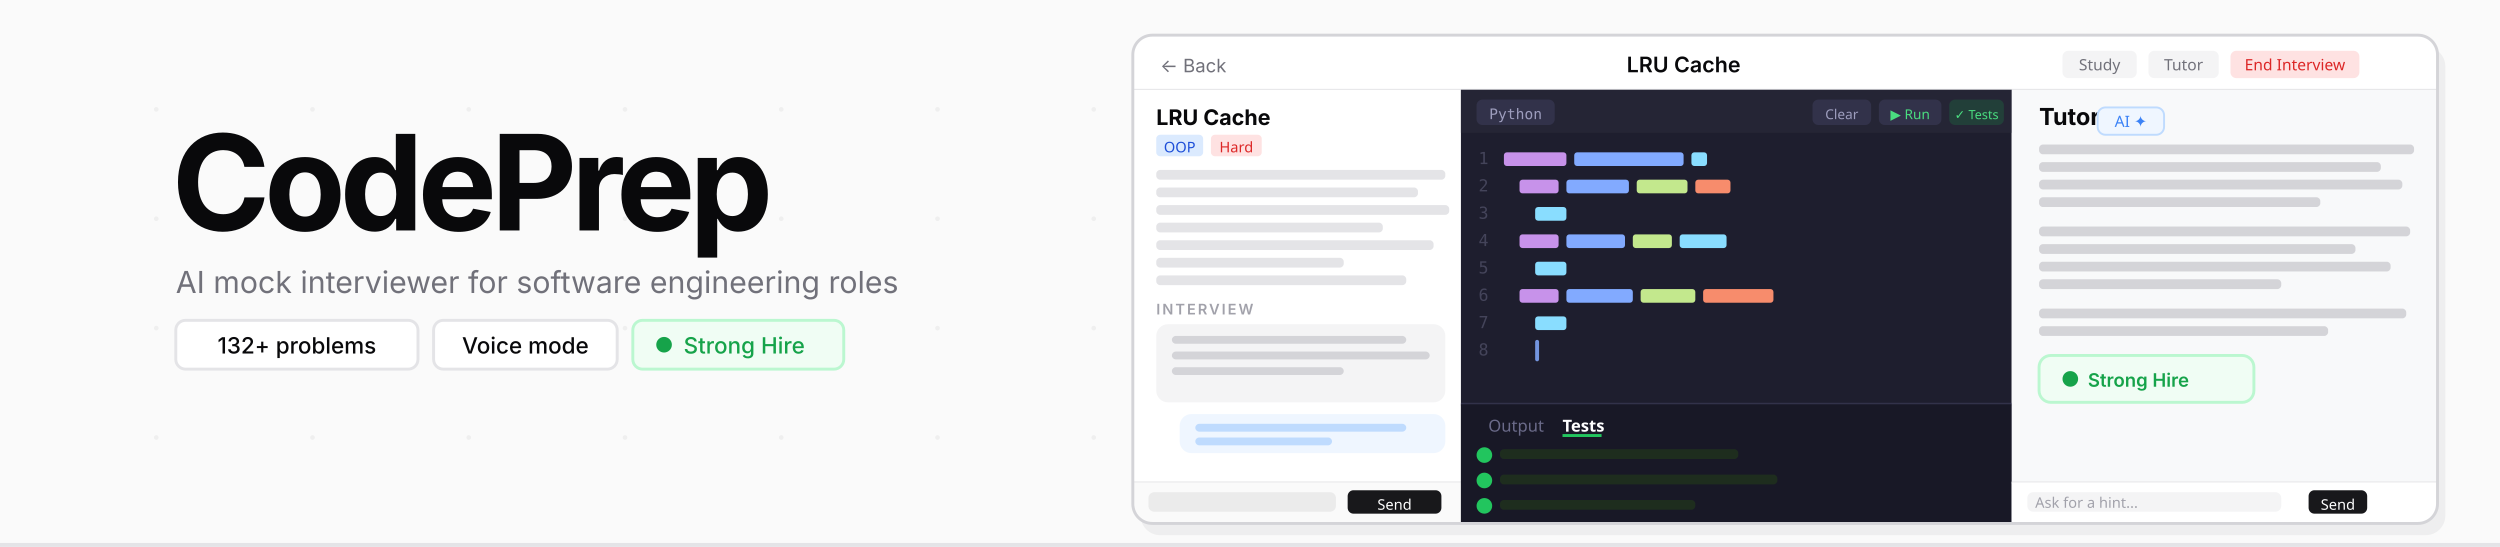
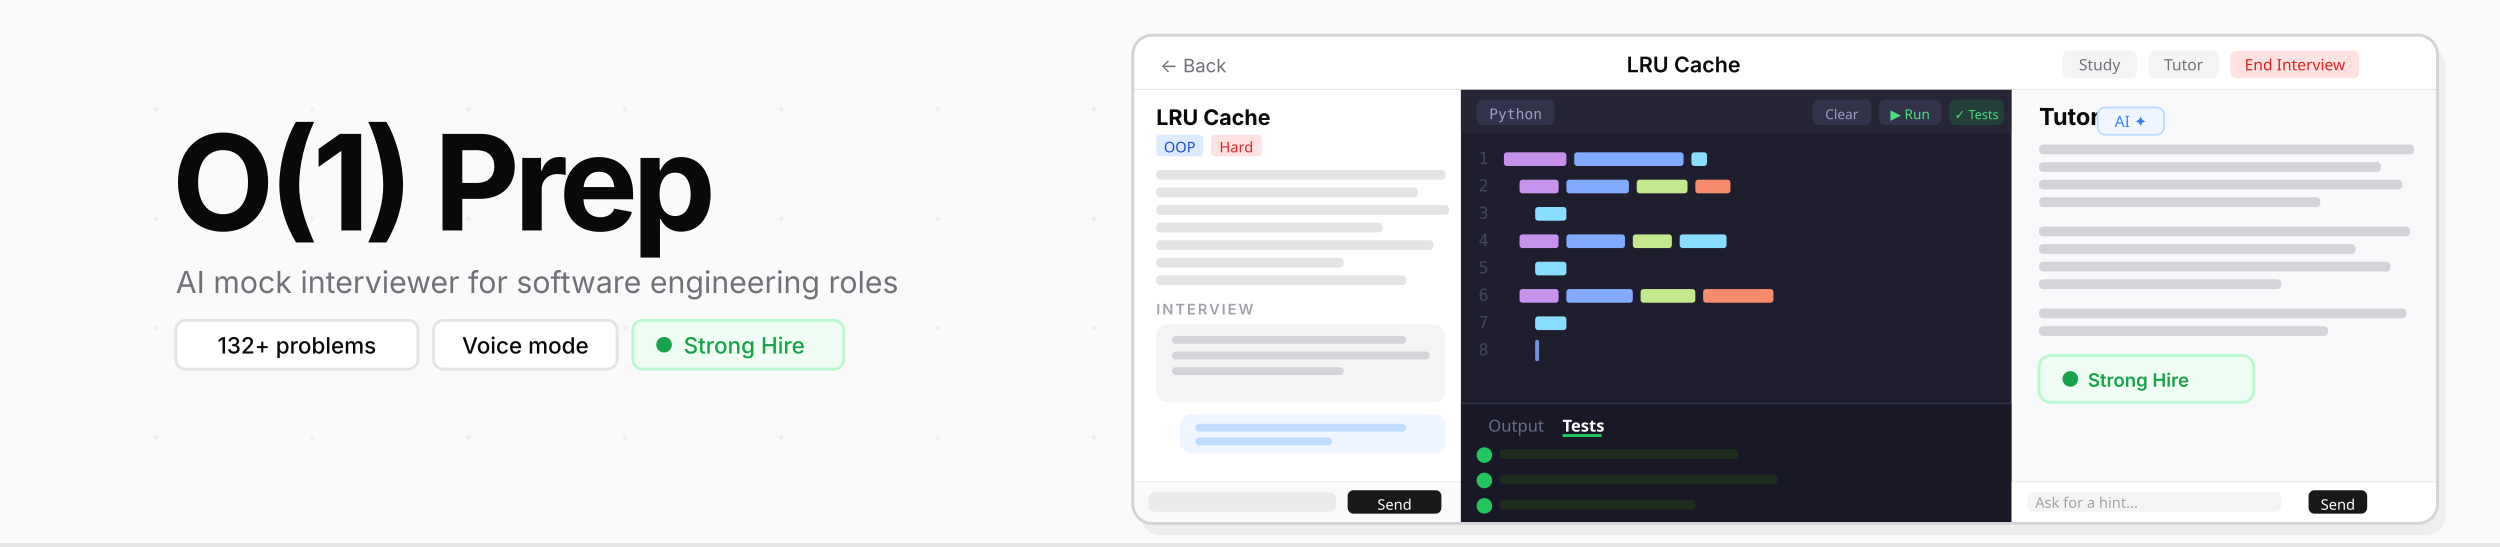
<svg xmlns="http://www.w3.org/2000/svg" width="1280" height="280" viewBox="0 0 1280 280">
  <rect width="1280" height="280" fill="#fafafa" />
  <g opacity="0.045">
    <circle cx="80" cy="56" r="1.2" fill="#09090b" />
    <circle cx="160" cy="56" r="1.2" fill="#09090b" />
    <circle cx="240" cy="56" r="1.2" fill="#09090b" />
    <circle cx="320" cy="56" r="1.2" fill="#09090b" />
    <circle cx="400" cy="56" r="1.2" fill="#09090b" />
    <circle cx="480" cy="56" r="1.2" fill="#09090b" />
    <circle cx="560" cy="56" r="1.2" fill="#09090b" />
    <circle cx="80" cy="112" r="1.2" fill="#09090b" />
    <circle cx="160" cy="112" r="1.2" fill="#09090b" />
    <circle cx="240" cy="112" r="1.2" fill="#09090b" />
    <circle cx="320" cy="112" r="1.2" fill="#09090b" />
    <circle cx="400" cy="112" r="1.2" fill="#09090b" />
    <circle cx="480" cy="112" r="1.2" fill="#09090b" />
    <circle cx="560" cy="112" r="1.2" fill="#09090b" />
    <circle cx="80" cy="168" r="1.2" fill="#09090b" />
    <circle cx="160" cy="168" r="1.2" fill="#09090b" />
    <circle cx="240" cy="168" r="1.2" fill="#09090b" />
    <circle cx="320" cy="168" r="1.2" fill="#09090b" />
    <circle cx="400" cy="168" r="1.2" fill="#09090b" />
    <circle cx="480" cy="168" r="1.2" fill="#09090b" />
    <circle cx="560" cy="168" r="1.2" fill="#09090b" />
    <circle cx="80" cy="224" r="1.2" fill="#09090b" />
    <circle cx="160" cy="224" r="1.2" fill="#09090b" />
    <circle cx="240" cy="224" r="1.2" fill="#09090b" />
    <circle cx="320" cy="224" r="1.2" fill="#09090b" />
    <circle cx="400" cy="224" r="1.2" fill="#09090b" />
    <circle cx="480" cy="224" r="1.2" fill="#09090b" />
    <circle cx="560" cy="224" r="1.2" fill="#09090b" />
  </g>
-   <text x="88" y="118" font-family="-apple-system, BlinkMacSystemFont, 'Segoe UI', sans-serif" font-size="68" font-weight="700" letter-spacing="-3" fill="#09090b">CodePrep</text>
+   <text x="88" y="118" font-family="-apple-system, BlinkMacSystemFont, 'Segoe UI', sans-serif" font-size="68" font-weight="700" letter-spacing="-3" fill="#09090b">O(1) Prep</text>
  <text x="90" y="150" font-family="-apple-system, BlinkMacSystemFont, 'Segoe UI', sans-serif" font-size="15.5" font-weight="400" fill="#71717a">AI mock interviewer for software engineering roles</text>
  <rect x="90" y="164" width="124" height="25" rx="5" fill="#ffffff" stroke="#e4e4e7" stroke-width="1.5" />
  <text x="152" y="181" text-anchor="middle" font-family="-apple-system, BlinkMacSystemFont, 'Segoe UI', sans-serif" font-size="11.5" font-weight="500" fill="#09090b">132+ problems</text>
  <rect x="222" y="164" width="94" height="25" rx="5" fill="#ffffff" stroke="#e4e4e7" stroke-width="1.5" />
  <text x="269" y="181" text-anchor="middle" font-family="-apple-system, BlinkMacSystemFont, 'Segoe UI', sans-serif" font-size="11.5" font-weight="500" fill="#09090b">Voice mode</text>
  <rect x="324" y="164" width="108" height="25" rx="5" fill="#f0fdf4" stroke="#bbf7d0" stroke-width="1.5" />
  <circle cx="340" cy="176.5" r="4" fill="#16a34a" />
  <text x="350" y="181" font-family="-apple-system, BlinkMacSystemFont, 'Segoe UI', sans-serif" font-size="11.5" font-weight="500" fill="#16a34a">Strong Hire</text>
  <defs>
    <clipPath id="win">
      <rect x="580" y="18" width="668" height="250" rx="10" />
    </clipPath>
  </defs>
  <rect x="584" y="24" width="668" height="250" rx="10" fill="#09090b" opacity="0.05" />
  <rect x="580" y="18" width="668" height="250" rx="10" fill="#ffffff" />
  <g clip-path="url(#win)">
    <rect x="580" y="18" width="668" height="28" fill="#ffffff" />
    <line x1="580" y1="46" x2="1248" y2="46" stroke="#e4e4e7" stroke-width="1" />
    <text x="594" y="37" font-family="-apple-system, BlinkMacSystemFont, 'Segoe UI', sans-serif" font-size="9.5" fill="#71717a">← Back</text>
    <text x="862" y="37" text-anchor="middle" font-family="-apple-system, BlinkMacSystemFont, 'Segoe UI', sans-serif" font-size="11" font-weight="600" fill="#09090b">LRU Cache</text>
    <rect x="1056" y="26" width="38" height="14" rx="3" fill="#f4f4f5" />
    <text x="1075" y="36" text-anchor="middle" font-family="sans-serif" font-size="8" fill="#71717a">Study</text>
    <rect x="1100" y="26" width="36" height="14" rx="3" fill="#f4f4f5" />
    <text x="1118" y="36" text-anchor="middle" font-family="sans-serif" font-size="8" fill="#71717a">Tutor</text>
    <rect x="1142" y="26" width="66" height="14" rx="3" fill="#fee2e2" />
    <text x="1175" y="36" text-anchor="middle" font-family="sans-serif" font-size="8" fill="#dc2626">End Interview</text>
    <line x1="748" y1="46" x2="748" y2="268" stroke="#e4e4e7" stroke-width="1" />
    <line x1="1030" y1="46" x2="1030" y2="268" stroke="#e4e4e7" stroke-width="1" />
    <rect x="580" y="46" width="168" height="222" fill="#ffffff" />
    <text x="592" y="64" font-family="-apple-system, BlinkMacSystemFont, 'Segoe UI', sans-serif" font-size="11" font-weight="700" fill="#09090b">LRU Cache</text>
    <rect x="592" y="69" width="24" height="11" rx="2" fill="#dbeafe" />
    <text x="604" y="78" text-anchor="middle" font-family="sans-serif" font-size="7.5" fill="#1d4ed8">OOP</text>
    <rect x="620" y="69" width="26" height="11" rx="2" fill="#fee2e2" />
    <text x="633" y="78" text-anchor="middle" font-family="sans-serif" font-size="7.5" fill="#dc2626">Hard</text>
    <rect x="592" y="87" width="148" height="5" rx="2" fill="#e4e4e7" />
    <rect x="592" y="96" width="134" height="5" rx="2" fill="#e4e4e7" />
    <rect x="592" y="105" width="150" height="5" rx="2" fill="#e4e4e7" />
    <rect x="592" y="114" width="116" height="5" rx="2" fill="#e4e4e7" />
    <rect x="592" y="123" width="142" height="5" rx="2" fill="#e4e4e7" />
    <rect x="592" y="132" width="96" height="5" rx="2" fill="#e4e4e7" />
    <rect x="592" y="141" width="128" height="5" rx="2" fill="#e4e4e7" />
    <text x="592" y="161" font-family="-apple-system, BlinkMacSystemFont, 'Segoe UI', sans-serif" font-size="7.5" font-weight="600" letter-spacing="1" fill="#a1a1aa">INTERVIEW</text>
    <rect x="592" y="166" width="148" height="40" rx="6" fill="#f4f4f5" />
    <rect x="600" y="172" width="120" height="4" rx="2" fill="#d4d4d8" />
    <rect x="600" y="180" width="132" height="4" rx="2" fill="#d4d4d8" />
    <rect x="600" y="188" width="88" height="4" rx="2" fill="#d4d4d8" />
    <rect x="604" y="212" width="136" height="20" rx="6" fill="#eff6ff" />
    <rect x="612" y="217" width="108" height="4" rx="2" fill="#bfdbfe" />
    <rect x="612" y="224" width="70" height="4" rx="2" fill="#bfdbfe" />
    <line x1="580" y1="247" x2="748" y2="247" stroke="#e4e4e7" stroke-width="1" />
    <rect x="580" y="247" width="168" height="21" fill="#fafafa" />
    <rect x="588" y="252" width="96" height="10" rx="3" fill="#ebebeb" />
    <rect x="690" y="251" width="48" height="12" rx="3" fill="#18181b" />
    <text x="714" y="261" text-anchor="middle" font-family="sans-serif" font-size="7.5" font-weight="500" fill="#ffffff">Send</text>
    <rect x="748" y="46" width="282" height="222" fill="#1e1e2e" />
    <rect x="748" y="46" width="282" height="22" fill="#252535" />
    <rect x="756" y="51" width="40" height="13" rx="3" fill="#32324a" />
    <text x="776" y="61" text-anchor="middle" font-family="monospace" font-size="7.5" fill="#9d9dbd">Python</text>
    <rect x="928" y="51" width="30" height="13" rx="3" fill="#32324a" />
    <text x="943" y="61" text-anchor="middle" font-family="sans-serif" font-size="7" fill="#9d9dbd">Clear</text>
    <rect x="962" y="51" width="32" height="13" rx="3" fill="#32324a" />
    <text x="978" y="61" text-anchor="middle" font-family="sans-serif" font-size="7" fill="#4ade80">▶ Run</text>
    <rect x="998" y="51" width="28" height="13" rx="3" fill="#16a34a" opacity="0.2" />
    <text x="1012" y="61" text-anchor="middle" font-family="sans-serif" font-size="6.5" fill="#4ade80">✓ Tests</text>
    <text x="757" y="84" font-family="monospace" font-size="8.5" fill="#44445a">1</text>
    <rect x="770" y="78" width="32" height="7" rx="1.5" fill="#c792ea" />
    <rect x="806" y="78" width="56" height="7" rx="1.5" fill="#82aaff" />
    <rect x="866" y="78" width="8" height="7" rx="1.5" fill="#89ddff" />
    <text x="757" y="98" font-family="monospace" font-size="8.5" fill="#44445a">2</text>
    <rect x="778" y="92" width="20" height="7" rx="1.5" fill="#c792ea" />
    <rect x="802" y="92" width="32" height="7" rx="1.5" fill="#82aaff" />
    <rect x="838" y="92" width="26" height="7" rx="1.5" fill="#c3e88d" />
    <rect x="868" y="92" width="18" height="7" rx="1.5" fill="#f78c6c" />
    <text x="757" y="112" font-family="monospace" font-size="8.5" fill="#44445a">3</text>
    <rect x="786" y="106" width="16" height="7" rx="1.5" fill="#89ddff" />
    <text x="757" y="126" font-family="monospace" font-size="8.5" fill="#44445a">4</text>
    <rect x="778" y="120" width="20" height="7" rx="1.5" fill="#c792ea" />
    <rect x="802" y="120" width="30" height="7" rx="1.5" fill="#82aaff" />
    <rect x="836" y="120" width="20" height="7" rx="1.5" fill="#c3e88d" />
    <rect x="860" y="120" width="24" height="7" rx="1.5" fill="#89ddff" />
    <text x="757" y="140" font-family="monospace" font-size="8.5" fill="#44445a">5</text>
    <rect x="786" y="134" width="16" height="7" rx="1.5" fill="#89ddff" />
    <text x="757" y="154" font-family="monospace" font-size="8.5" fill="#44445a">6</text>
    <rect x="778" y="148" width="20" height="7" rx="1.5" fill="#c792ea" />
    <rect x="802" y="148" width="34" height="7" rx="1.5" fill="#82aaff" />
    <rect x="840" y="148" width="28" height="7" rx="1.5" fill="#c3e88d" />
    <rect x="872" y="148" width="36" height="7" rx="1.5" fill="#f78c6c" />
    <text x="757" y="168" font-family="monospace" font-size="8.5" fill="#44445a">7</text>
    <rect x="786" y="162" width="16" height="7" rx="1.5" fill="#89ddff" />
    <text x="757" y="182" font-family="monospace" font-size="8.5" fill="#44445a">8</text>
    <rect x="786" y="174" width="2" height="11" rx="1" fill="#82aaff" opacity="0.85" />
    <line x1="748" y1="207" x2="1030" y2="207" stroke="#32324a" stroke-width="1.5" />
    <rect x="748" y="207" width="282" height="61" fill="#181826" />
    <text x="762" y="221" font-family="sans-serif" font-size="8.5" fill="#6b6b8a">Output</text>
    <text x="800" y="221" font-family="sans-serif" font-size="8.5" font-weight="600" fill="#ffffff">Tests</text>
    <line x1="800" y1="223" x2="820" y2="223" stroke="#22c55e" stroke-width="1.5" />
    <circle cx="760" cy="233" r="4" fill="#22c55e" />
    <rect x="768" y="230" width="122" height="5" rx="2" fill="#1e2d1e" />
    <circle cx="760" cy="246" r="4" fill="#22c55e" />
    <rect x="768" y="243" width="142" height="5" rx="2" fill="#1e2d1e" />
    <circle cx="760" cy="259" r="4" fill="#22c55e" />
    <rect x="768" y="256" width="100" height="5" rx="2" fill="#1e2d1e" />
    <rect x="1030" y="46" width="218" height="222" fill="#f8f9fa" />
    <text x="1044" y="64" font-family="-apple-system, BlinkMacSystemFont, 'Segoe UI', sans-serif" font-size="12" font-weight="700" fill="#09090b">Tutor</text>
    <rect x="1074" y="55" width="34" height="14" rx="4" fill="#eff6ff" stroke="#bfdbfe" stroke-width="1" />
    <text x="1091" y="65" text-anchor="middle" font-family="sans-serif" font-size="8" fill="#3b82f6">AI ✦</text>
    <rect x="1044" y="74" width="192" height="5" rx="2" fill="#d4d4d8" />
    <rect x="1044" y="83" width="175" height="5" rx="2" fill="#d4d4d8" />
    <rect x="1044" y="92" width="186" height="5" rx="2" fill="#d4d4d8" />
    <rect x="1044" y="101" width="144" height="5" rx="2" fill="#d4d4d8" />
    <rect x="1044" y="116" width="190" height="5" rx="2" fill="#d4d4d8" />
    <rect x="1044" y="125" width="162" height="5" rx="2" fill="#d4d4d8" />
    <rect x="1044" y="134" width="180" height="5" rx="2" fill="#d4d4d8" />
    <rect x="1044" y="143" width="124" height="5" rx="2" fill="#d4d4d8" />
    <rect x="1044" y="158" width="188" height="5" rx="2" fill="#d4d4d8" />
    <rect x="1044" y="167" width="148" height="5" rx="2" fill="#d4d4d8" />
    <rect x="1044" y="182" width="110" height="24" rx="6" fill="#f0fdf4" stroke="#bbf7d0" stroke-width="1.5" />
    <circle cx="1060" cy="194" r="4" fill="#16a34a" />
    <text x="1069" y="198" font-family="-apple-system, BlinkMacSystemFont, 'Segoe UI', sans-serif" font-size="9.5" font-weight="600" fill="#16a34a">Strong Hire</text>
    <line x1="1030" y1="247" x2="1248" y2="247" stroke="#e4e4e7" stroke-width="1" />
    <rect x="1030" y="247" width="218" height="21" fill="#ffffff" />
    <rect x="1038" y="252" width="130" height="10" rx="3" fill="#f4f4f5" />
    <text x="1042" y="260" font-family="sans-serif" font-size="7.5" fill="#a1a1aa">Ask for a hint...</text>
    <rect x="1182" y="251" width="30" height="12" rx="3" fill="#18181b" />
    <text x="1197" y="261" text-anchor="middle" font-family="sans-serif" font-size="7.5" font-weight="500" fill="#ffffff">Send</text>
  </g>
  <rect x="580" y="18" width="668" height="250" rx="10" fill="none" stroke="#d4d4d8" stroke-width="1.5" />
  <rect x="0" y="278" width="1280" height="2" fill="#e4e4e7" />
</svg>
